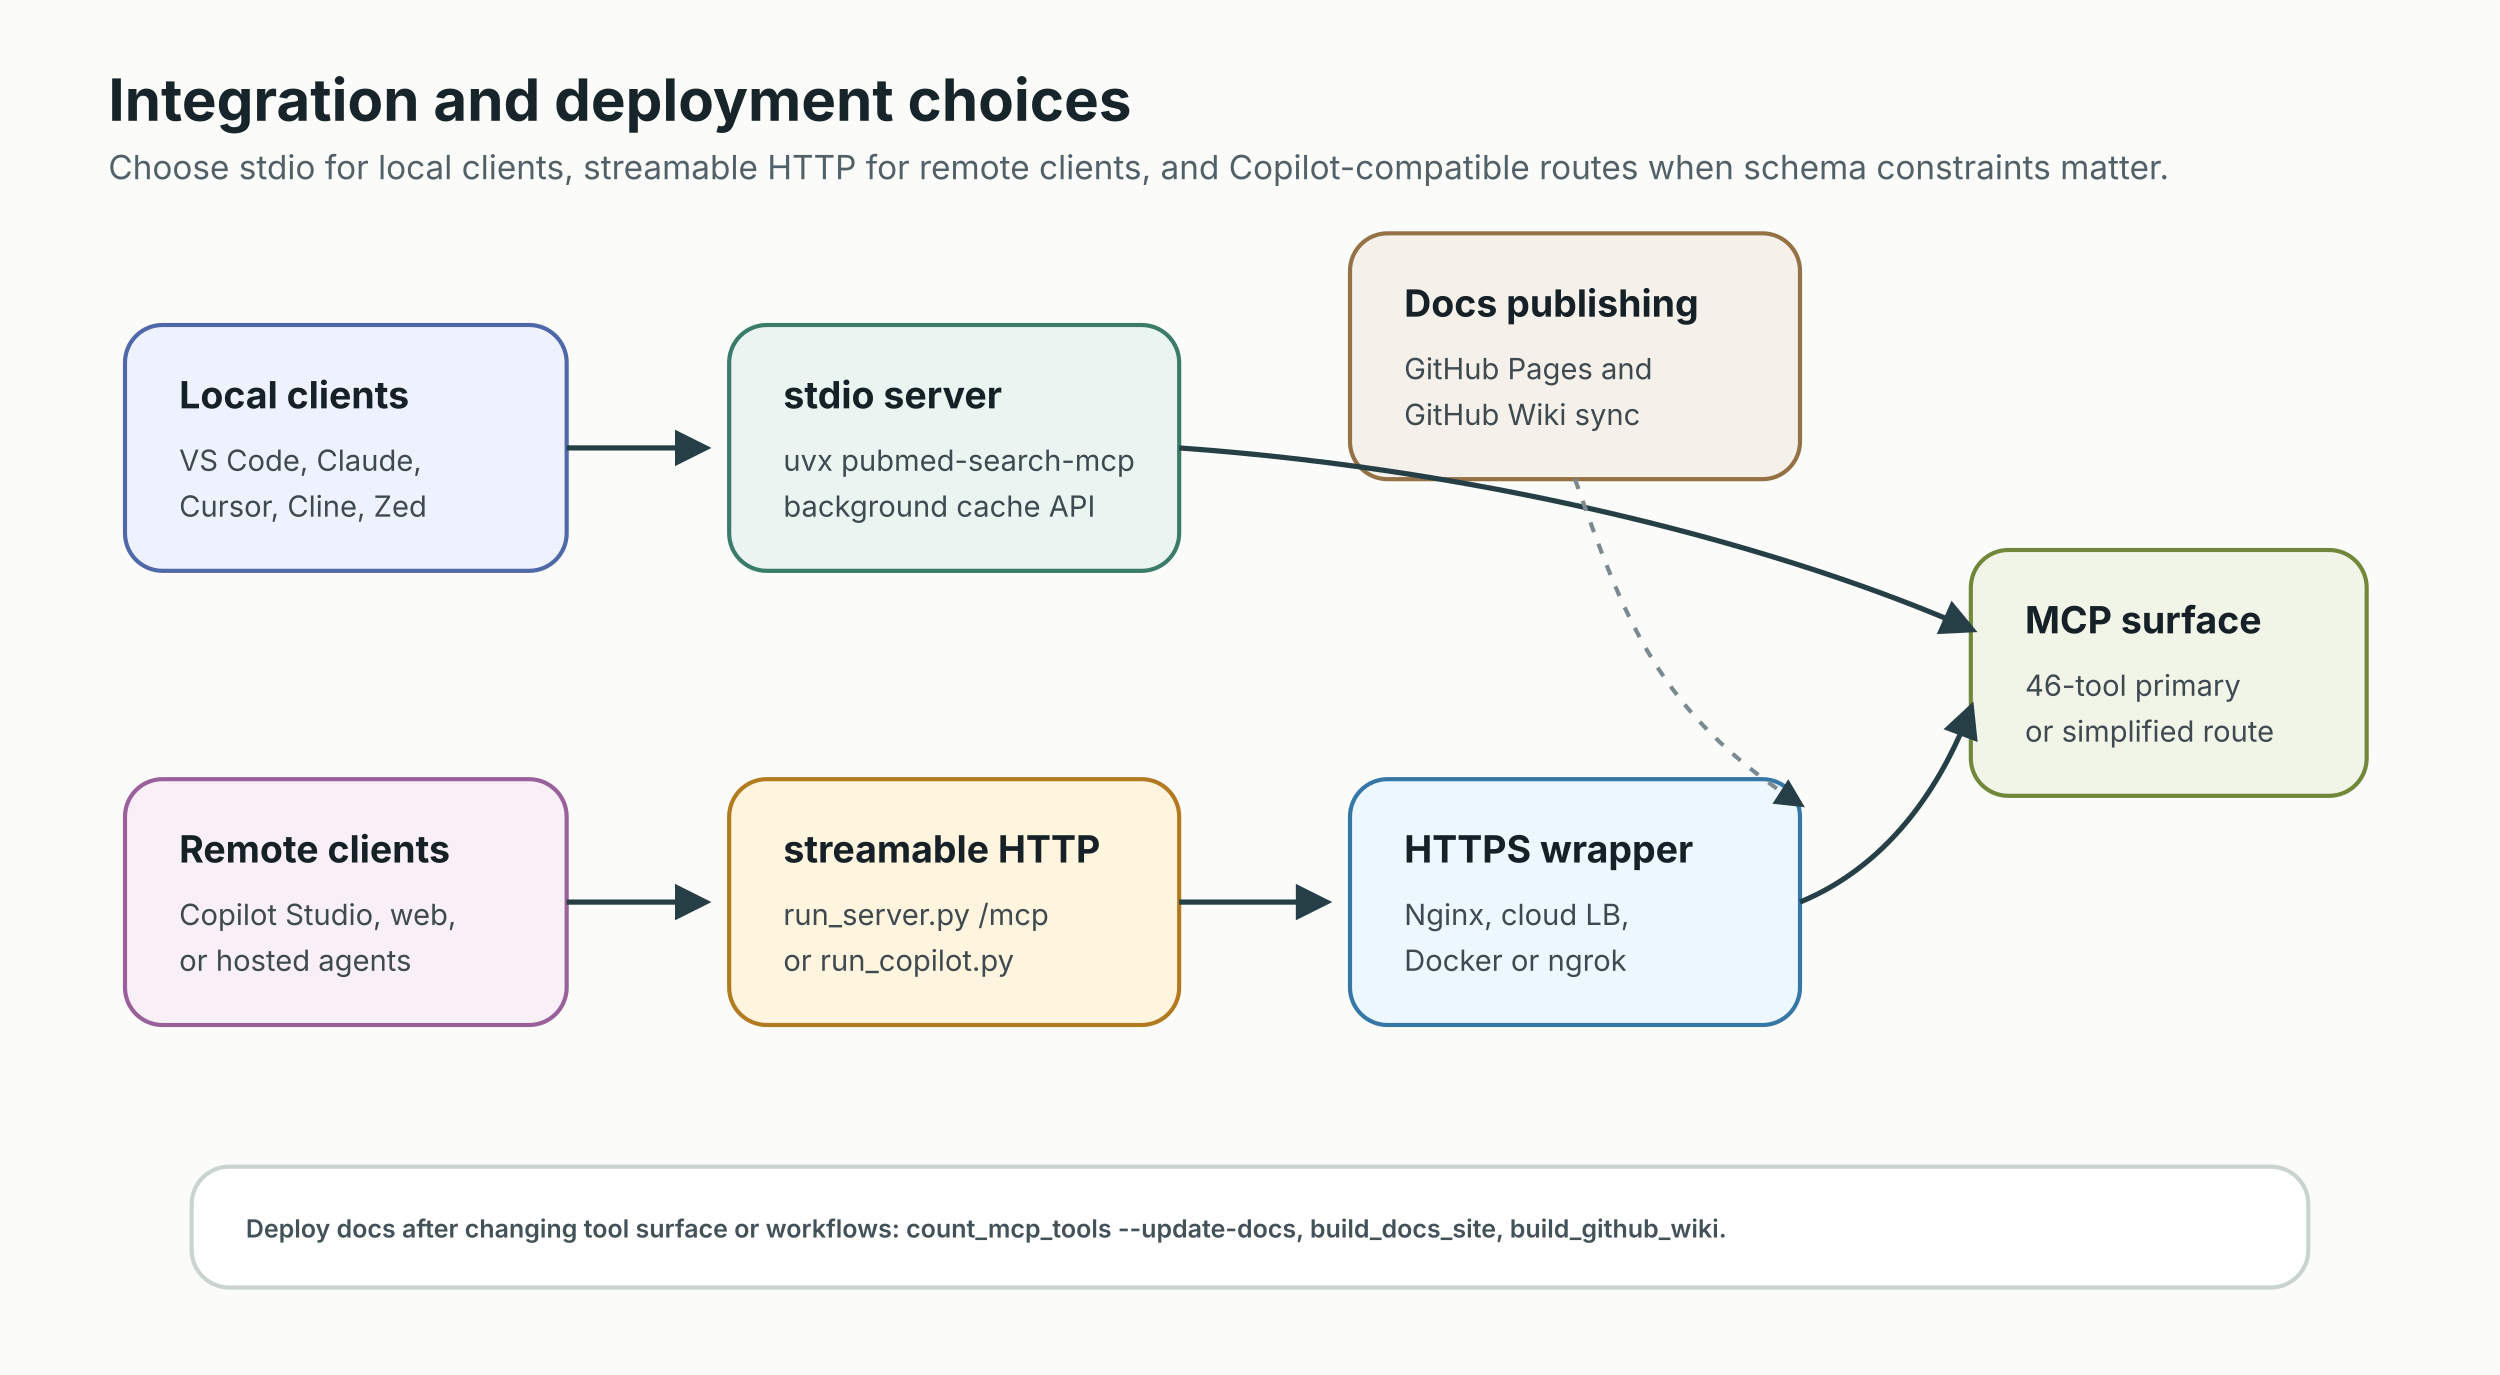
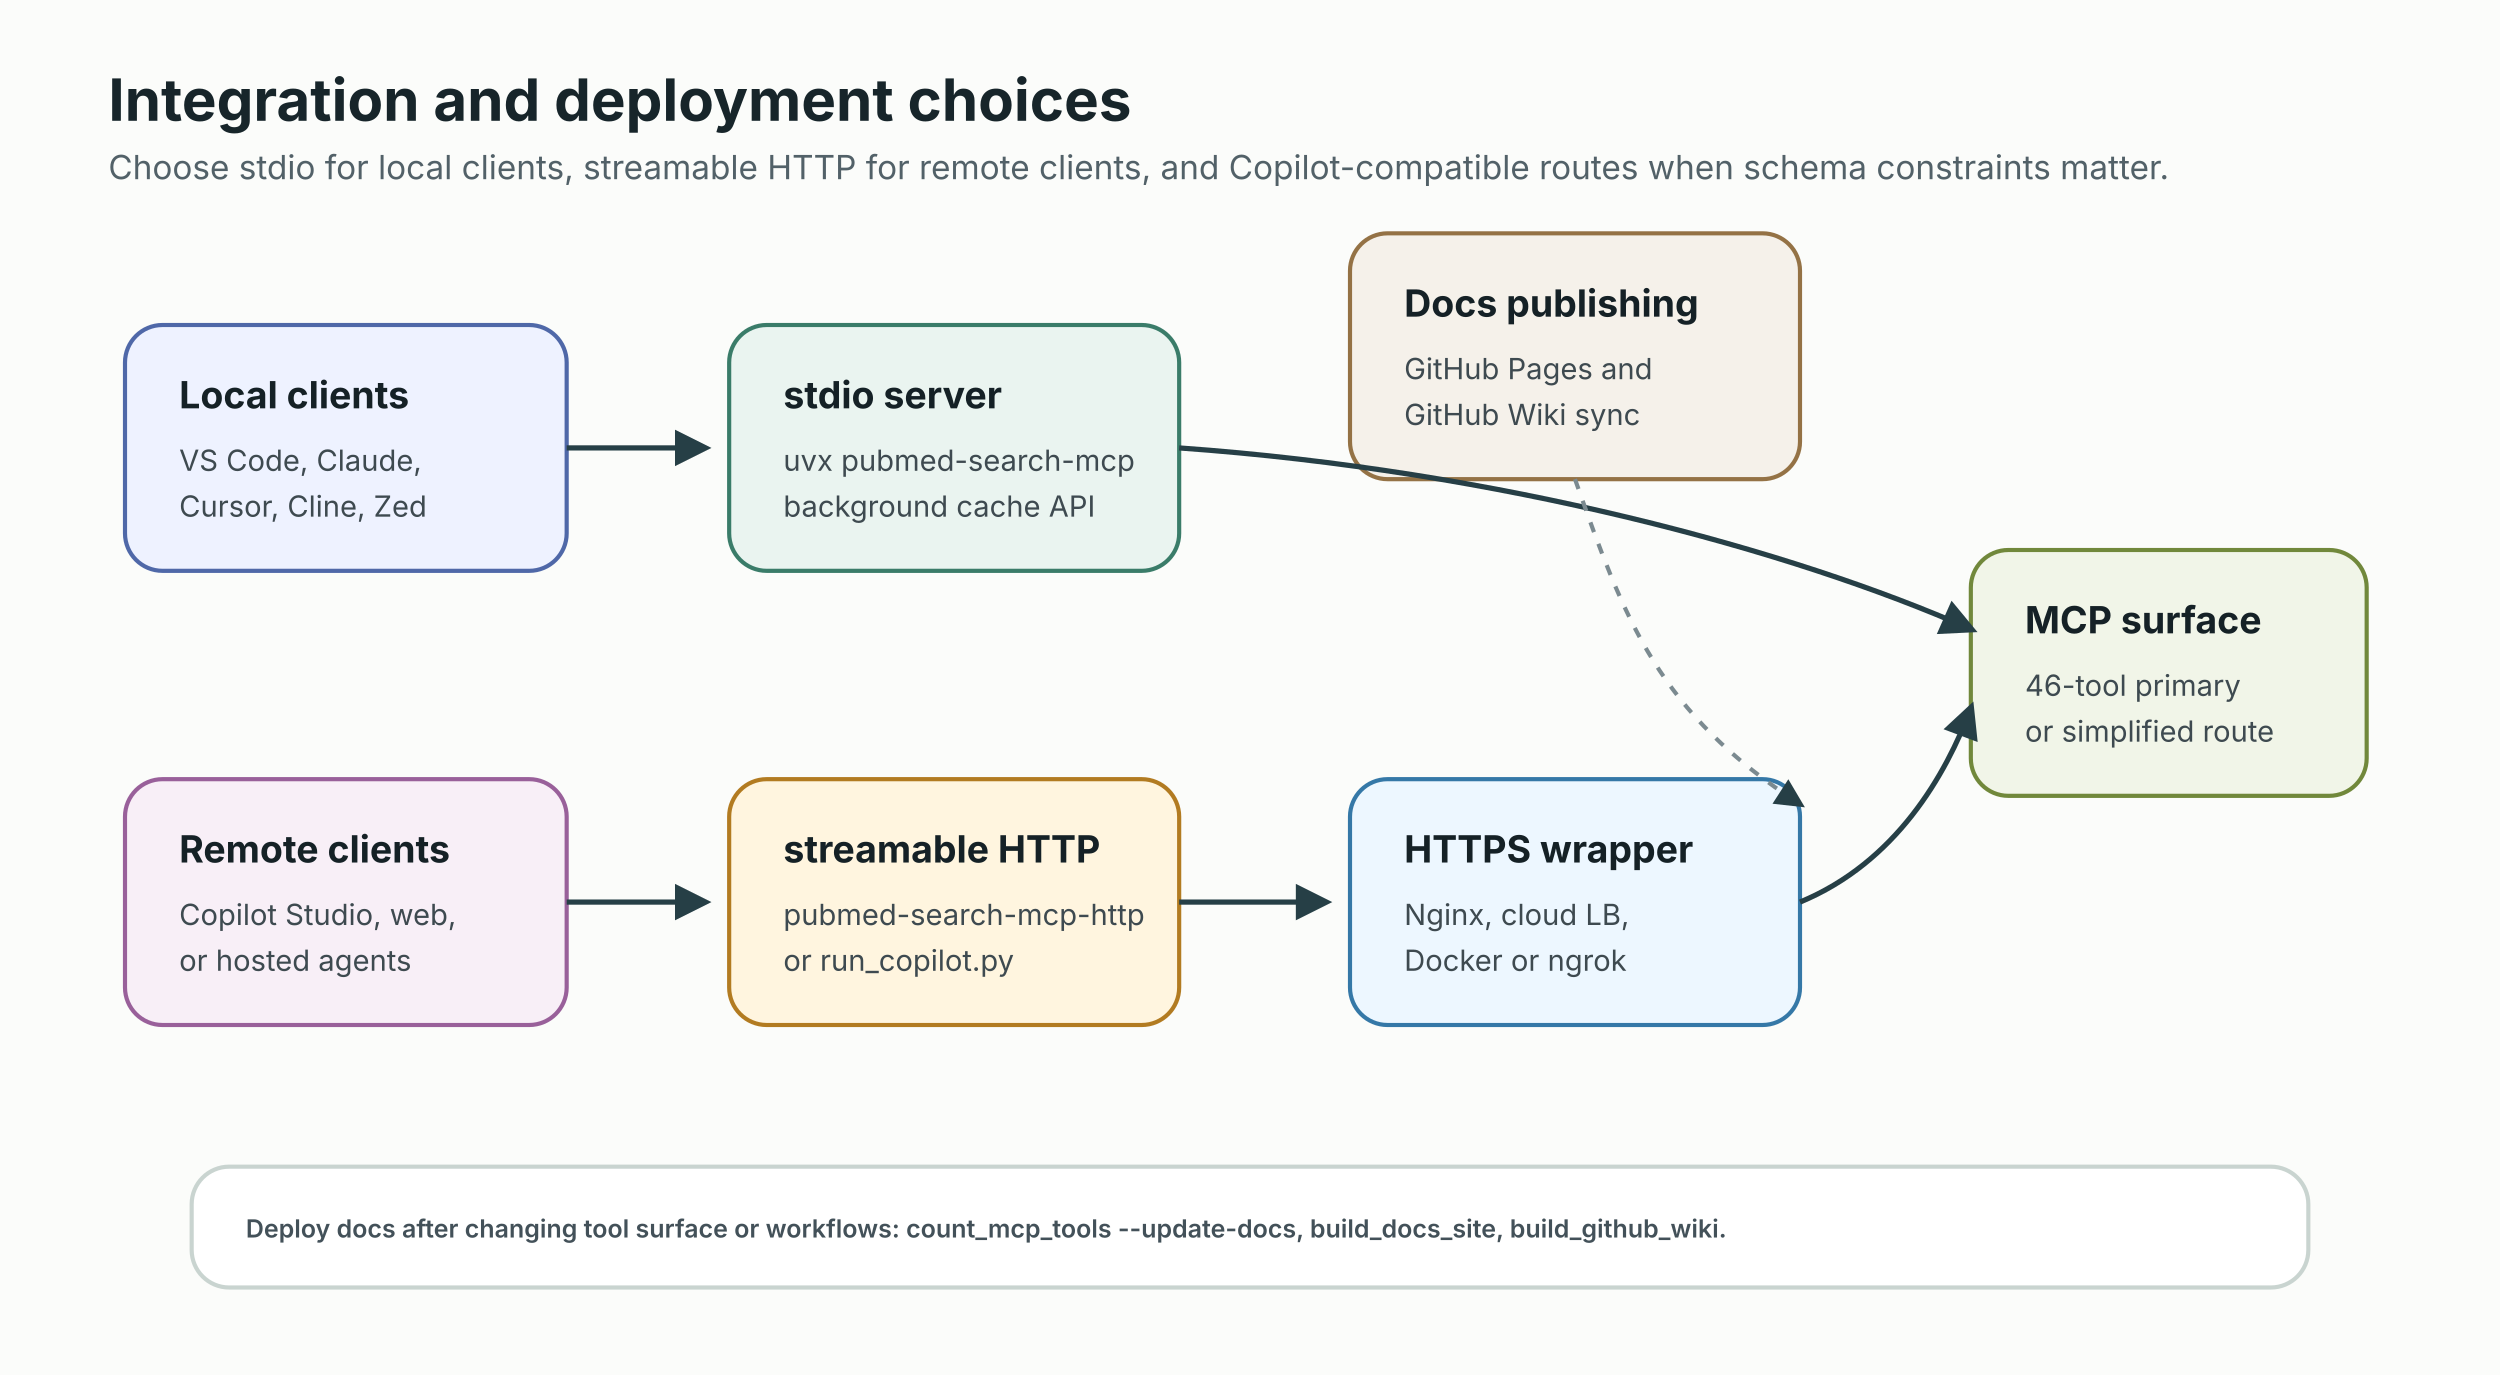
<svg xmlns="http://www.w3.org/2000/svg" width="1200" height="660" viewBox="0 0 1200 660" role="img" aria-labelledby="title desc">
  <defs>
    <marker id="arrow" viewBox="0 0 10 10" refX="8" refY="5" markerWidth="7" markerHeight="7" orient="auto-start-reverse">
      <path d="M 0 0 L 10 5 L 0 10 z" fill="#263f46" />
    </marker>
    <style>
      .bg { fill: #fbfcfa; }
      .title { font: 700 28px system-ui, -apple-system, BlinkMacSystemFont, "Segoe UI", sans-serif; fill: #17252a; }
      .subtitle { font: 400 16px system-ui, -apple-system, BlinkMacSystemFont, "Segoe UI", sans-serif; fill: #526168; }
      .box { stroke-width: 2; rx: 18; }
      .label { font: 700 18px system-ui, -apple-system, BlinkMacSystemFont, "Segoe UI", sans-serif; fill: #152126; }
      .body { font: 400 14px system-ui, -apple-system, BlinkMacSystemFont, "Segoe UI", sans-serif; fill: #3e4a50; }
      .small { font: 600 12px system-ui, -apple-system, BlinkMacSystemFont, "Segoe UI", sans-serif; fill: #435159; }
      .arrow { fill: none; stroke: #263f46; stroke-width: 2.5; marker-end: url(#arrow); }
      .soft { fill: none; stroke: #7b8a90; stroke-width: 2; stroke-dasharray: 5 6; marker-end: url(#arrow); }
    </style>
  </defs>
  <rect class="bg" width="1200" height="660" />
  <text class="title" x="52" y="58">Integration and deployment choices</text>
  <text class="subtitle" x="52" y="86">Choose stdio for local clients, streamable HTTP for remote clients, and Copilot-compatible routes when schema constraints matter.</text>
  <rect class="box" x="60" y="156" width="212" height="118" fill="#eef2ff" stroke="#4f68a8" />
  <text class="label" x="86" y="196">Local clients</text>
  <text class="body" x="86" y="226">VS Code, Claude,</text>
  <text class="body" x="86" y="248">Cursor, Cline, Zed</text>
  <rect class="box" x="60" y="374" width="212" height="118" fill="#f8eff7" stroke="#99609a" />
  <text class="label" x="86" y="414">Remote clients</text>
  <text class="body" x="86" y="444">Copilot Studio, web,</text>
  <text class="body" x="86" y="466">or hosted agents</text>
  <rect class="box" x="350" y="156" width="216" height="118" fill="#eaf4f0" stroke="#3a7c69" />
  <text class="label" x="376" y="196">stdio server</text>
  <text class="body" x="376" y="226">uvx pubmed-search-mcp</text>
  <text class="body" x="376" y="248">background cache API</text>
  <rect class="box" x="350" y="374" width="216" height="118" fill="#fff5df" stroke="#b27b21" />
  <text class="label" x="376" y="414">streamable HTTP</text>
-   <text class="body" x="376" y="444">run_server.py /mcp</text>
+   <text class="body" x="376" y="444">pubmed-search-mcp-http</text>
  <text class="body" x="376" y="466">or run_copilot.py</text>
  <rect class="box" x="648" y="374" width="216" height="118" fill="#edf7ff" stroke="#3578a7" />
  <text class="label" x="674" y="414">HTTPS wrapper</text>
  <text class="body" x="674" y="444">Nginx, cloud LB,</text>
  <text class="body" x="674" y="466">Docker or ngrok</text>
  <rect class="box" x="946" y="264" width="190" height="118" fill="#f1f5e8" stroke="#71883b" />
  <text class="label" x="972" y="304">MCP surface</text>
  <text class="body" x="972" y="334">46-tool primary</text>
  <text class="body" x="972" y="356">or simplified route</text>
  <rect class="box" x="648" y="112" width="216" height="118" fill="#f5f1ea" stroke="#947245" />
  <text class="label" x="674" y="152">Docs publishing</text>
  <text class="body" x="674" y="182">GitHub Pages and</text>
  <text class="body" x="674" y="204">GitHub Wiki sync</text>
  <path class="arrow" d="M 272 215 H 338" />
  <path class="arrow" d="M 272 433 H 338" />
  <path class="arrow" d="M 566 433 H 636" />
  <path class="arrow" d="M 864 433 C 910 414 934 372 946 340" />
  <path class="arrow" d="M 566 215 C 720 226 860 264 946 302" />
  <path class="soft" d="M 756 230 C 780 298 796 342 864 386" />
  <rect x="92" y="560" width="1016" height="58" rx="18" fill="#ffffff" stroke="#c9d4d0" stroke-width="2" />
  <text class="small" x="118" y="594">Deploy docs after changing tool surface or workflows: count_mcp_tools --update-docs, build_docs_site, build_github_wiki.</text>
</svg>
